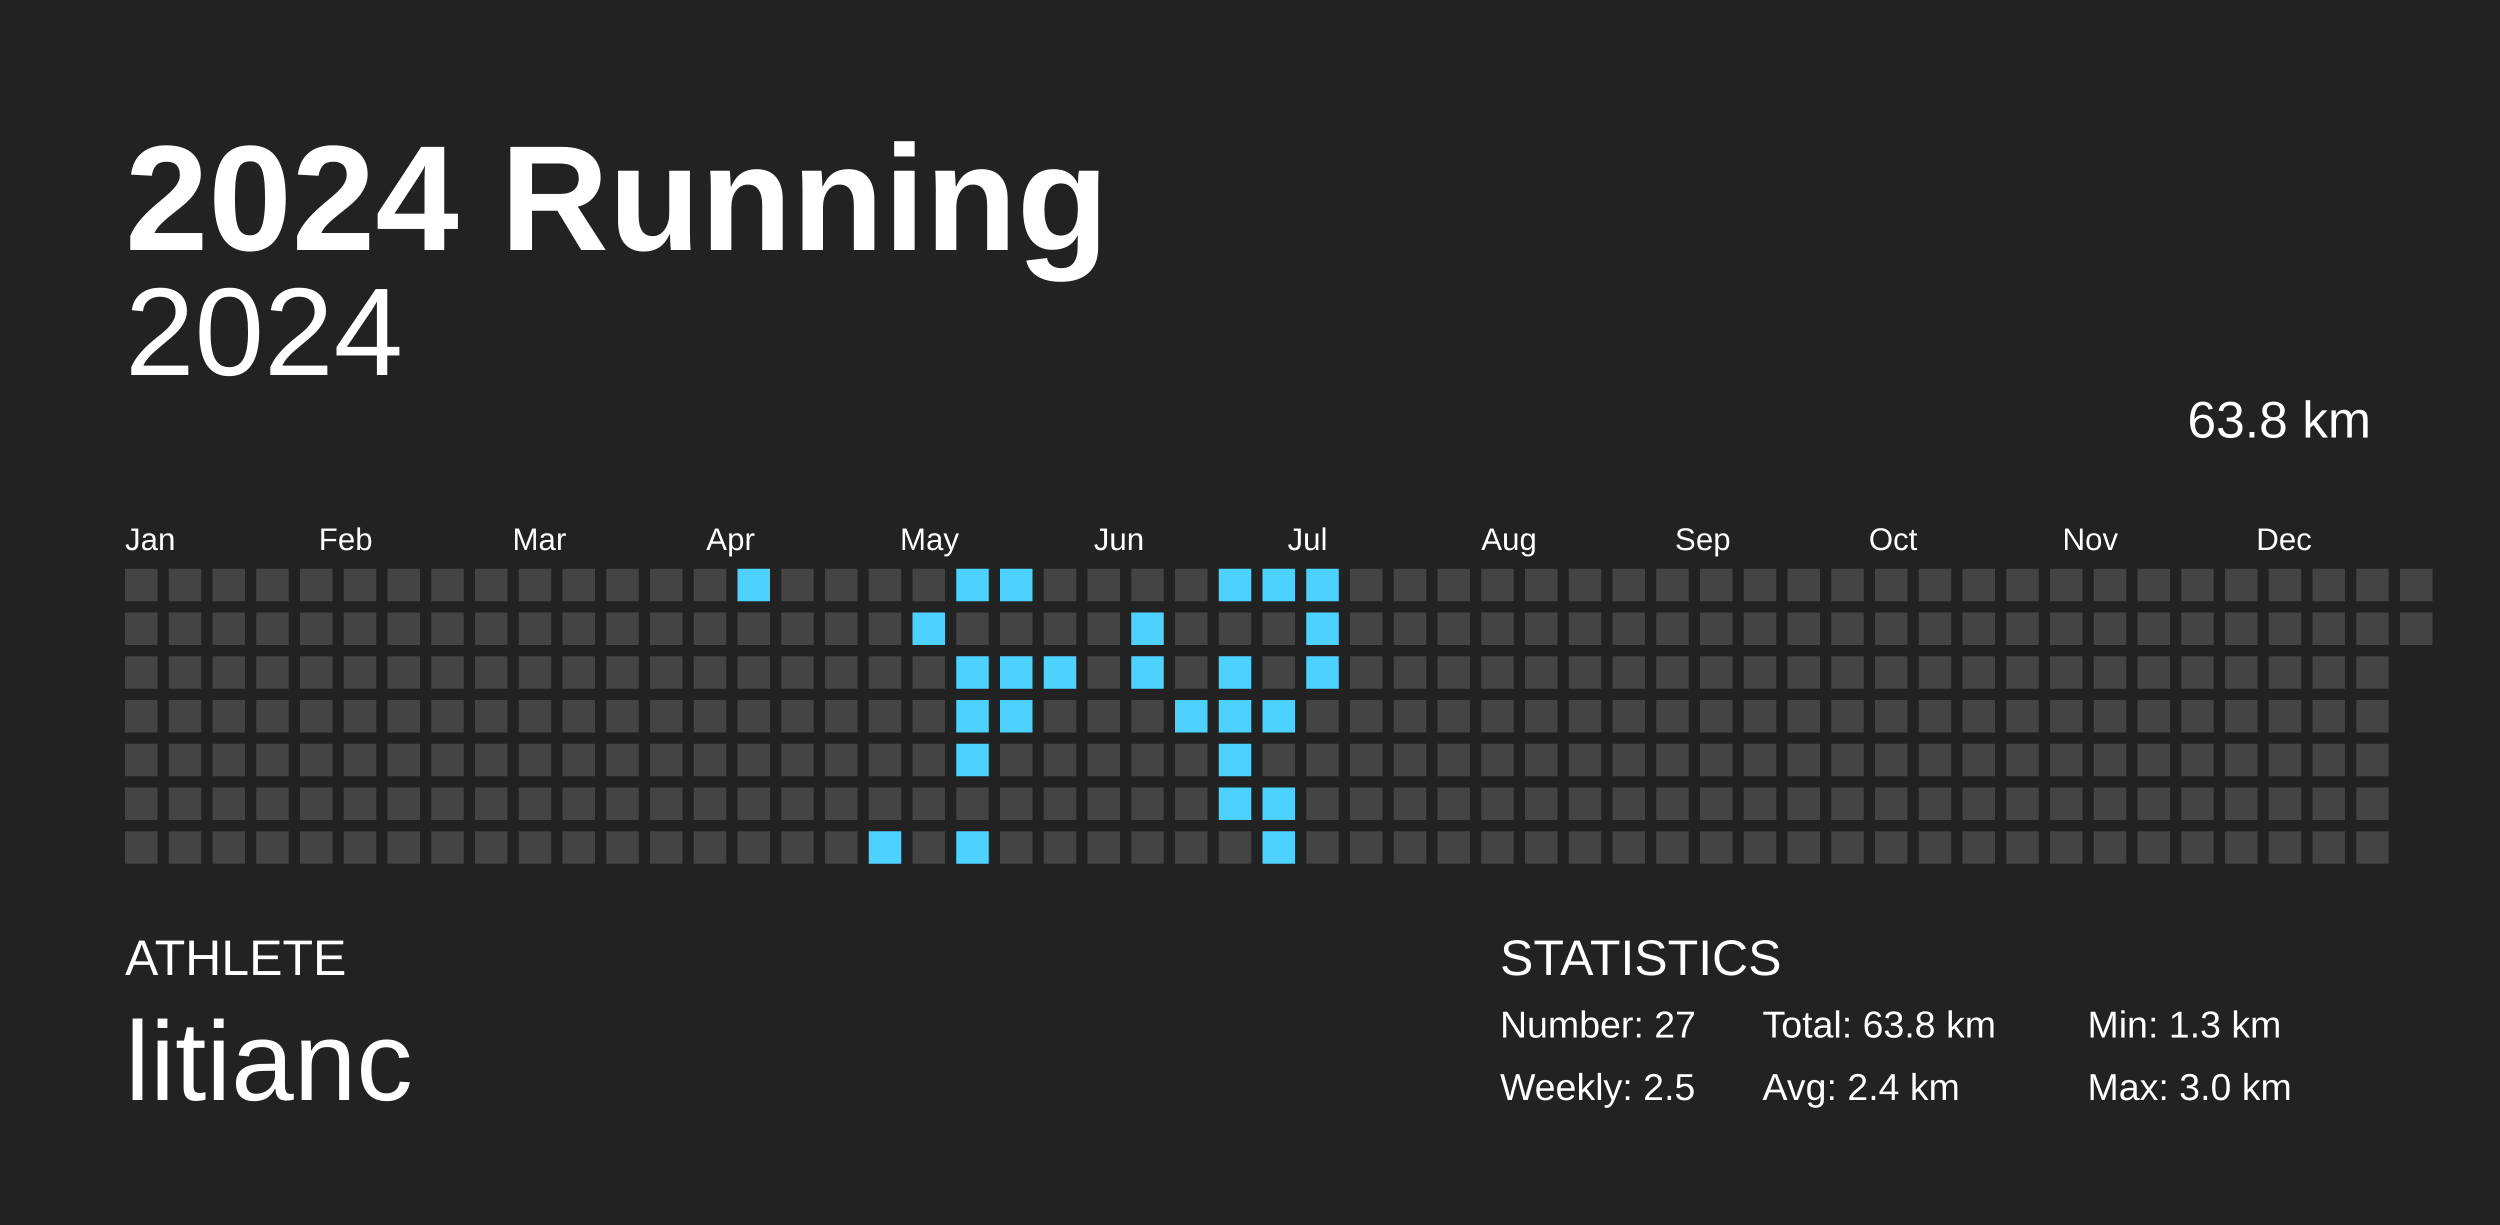
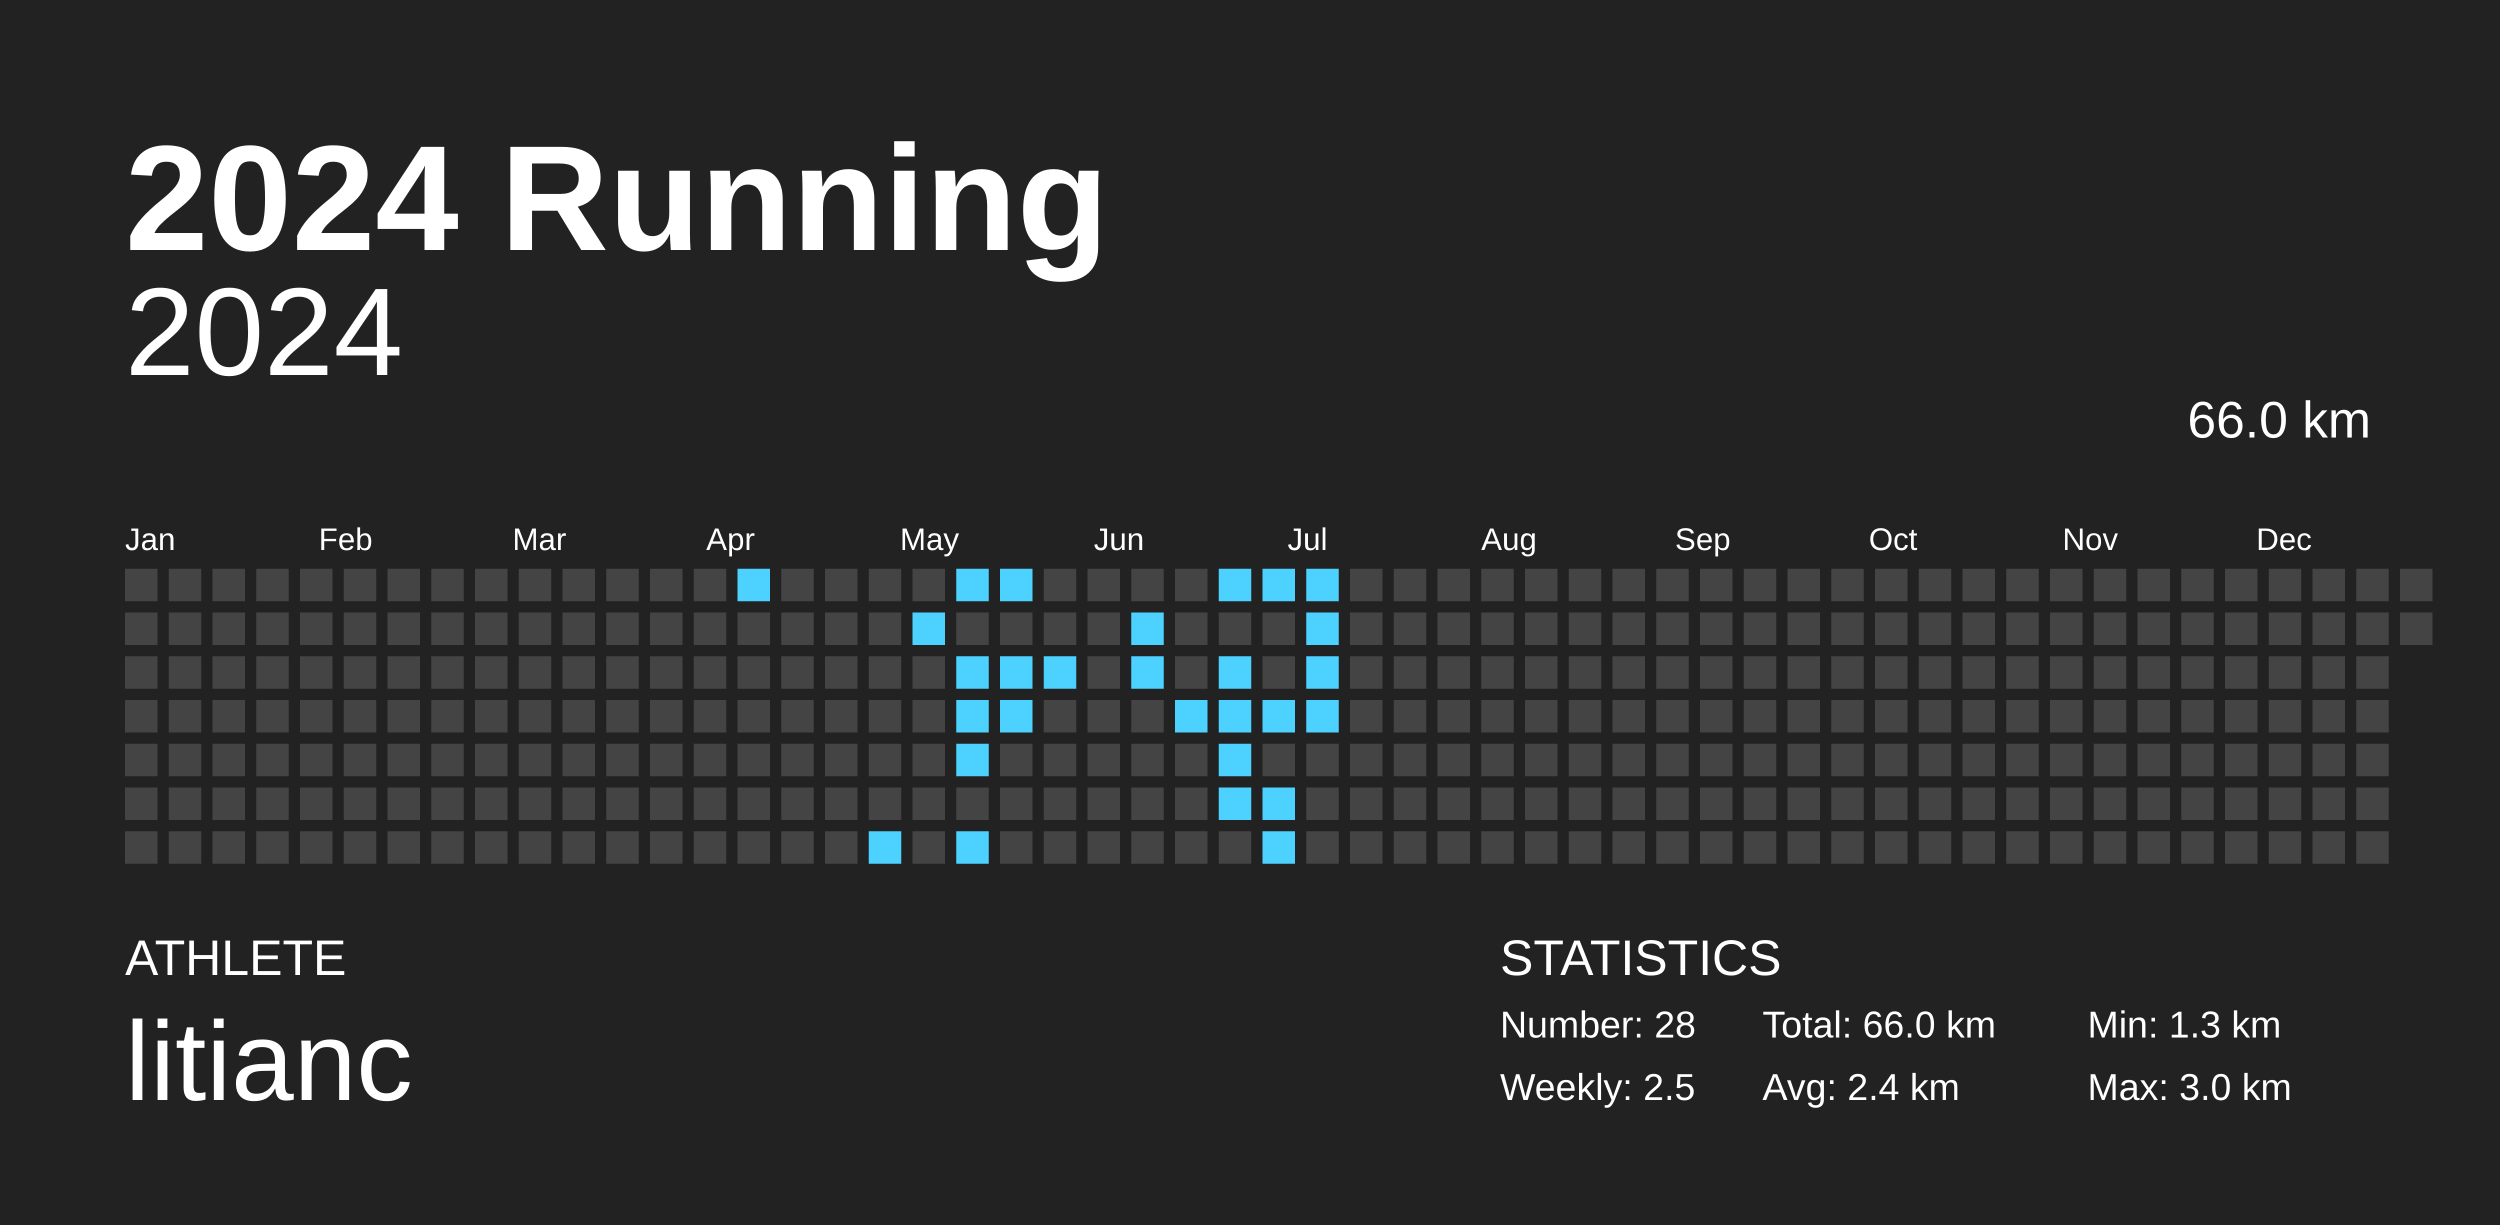
<svg xmlns="http://www.w3.org/2000/svg" baseProfile="full" height="98mm" version="1.1" viewBox="0,0,200,98" width="200mm">
  <defs />
  <rect fill="#222222" height="98" width="200" x="0" y="0" />
  <text fill="#FFFFFF" style="font-size:12px; font-family:Arial; font-weight:bold;" x="10" y="20">2024 Running</text>
  <text fill="#FFFFFF" style="font-size:4px; font-family:Arial" x="10" y="78">ATHLETE</text>
  <text fill="#FFFFFF" style="font-size:9px; font-family:Arial" x="10" y="88">litianc</text>
  <text fill="#FFFFFF" style="font-size:4px; font-family:Arial" x="120" y="78">STATISTICS</text>
-   <text fill="#FFFFFF" style="font-size:3px; font-family:Arial" x="120" y="83">Number: 27</text>
+   <text fill="#FFFFFF" style="font-size:3px; font-family:Arial" x="120" y="83">Number: 28</text>
  <text fill="#FFFFFF" style="font-size:3px; font-family:Arial" x="120" y="88">Weekly: 2.5</text>
-   <text fill="#FFFFFF" style="font-size:3px; font-family:Arial" x="141" y="83">Total: 63.8 km</text>
+   <text fill="#FFFFFF" style="font-size:3px; font-family:Arial" x="141" y="83">Total: 66.0 km</text>
  <text fill="#FFFFFF" style="font-size:3px; font-family:Arial" x="141" y="88">Avg: 2.4 km</text>
  <text fill="#FFFFFF" style="font-size:3px; font-family:Arial" x="167" y="83">Min: 1.3 km</text>
  <text fill="#FFFFFF" style="font-size:3px; font-family:Arial" x="167" y="88">Max: 3.0 km</text>
  <text alignment-baseline="hanging" fill="#FFFFFF" style="font-size:10.0px; font-family:Arial;" x="10" y="30">2024</text>
-   <text alignment-baseline="hanging" fill="#FFFFFF" style="font-size:4.125px; font-family:Arial;" x="175" y="35">63.8 km</text>
+   <text alignment-baseline="hanging" fill="#FFFFFF" style="font-size:4.125px; font-family:Arial;" x="175" y="35">66.0 km</text>
  <text fill="#FFFFFF" style="font-size:2.5px; font-family:Arial" x="10.0" y="44">Jan</text>
  <text fill="#FFFFFF" style="font-size:2.5px; font-family:Arial" x="25.5" y="44">Feb</text>
  <text fill="#FFFFFF" style="font-size:2.5px; font-family:Arial" x="41.0" y="44">Mar</text>
  <text fill="#FFFFFF" style="font-size:2.5px; font-family:Arial" x="56.5" y="44">Apr</text>
  <text fill="#FFFFFF" style="font-size:2.5px; font-family:Arial" x="72.0" y="44">May</text>
  <text fill="#FFFFFF" style="font-size:2.5px; font-family:Arial" x="87.5" y="44">Jun</text>
  <text fill="#FFFFFF" style="font-size:2.5px; font-family:Arial" x="103.0" y="44">Jul</text>
  <text fill="#FFFFFF" style="font-size:2.5px; font-family:Arial" x="118.5" y="44">Aug</text>
  <text fill="#FFFFFF" style="font-size:2.5px; font-family:Arial" x="134.0" y="44">Sep</text>
  <text fill="#FFFFFF" style="font-size:2.5px; font-family:Arial" x="149.5" y="44">Oct</text>
  <text fill="#FFFFFF" style="font-size:2.5px; font-family:Arial" x="165.0" y="44">Nov</text>
  <text fill="#FFFFFF" style="font-size:2.5px; font-family:Arial" x="180.5" y="44">Dec</text>
  <rect fill="#444444" height="2.6" width="2.6" x="10.0" y="45.5" />
  <rect fill="#444444" height="2.6" width="2.6" x="10.0" y="49.0" />
  <rect fill="#444444" height="2.6" width="2.6" x="10.0" y="52.5" />
  <rect fill="#444444" height="2.6" width="2.6" x="10.0" y="56.0" />
  <rect fill="#444444" height="2.6" width="2.6" x="10.0" y="59.5" />
  <rect fill="#444444" height="2.6" width="2.6" x="10.0" y="63.0" />
  <rect fill="#444444" height="2.6" width="2.6" x="10.0" y="66.5" />
  <rect fill="#444444" height="2.6" width="2.6" x="13.5" y="45.5" />
  <rect fill="#444444" height="2.6" width="2.6" x="13.5" y="49.0" />
  <rect fill="#444444" height="2.6" width="2.6" x="13.5" y="52.5" />
  <rect fill="#444444" height="2.6" width="2.6" x="13.5" y="56.0" />
  <rect fill="#444444" height="2.6" width="2.6" x="13.5" y="59.5" />
  <rect fill="#444444" height="2.6" width="2.6" x="13.5" y="63.0" />
  <rect fill="#444444" height="2.6" width="2.6" x="13.5" y="66.5" />
  <rect fill="#444444" height="2.6" width="2.6" x="17.0" y="45.5" />
  <rect fill="#444444" height="2.6" width="2.6" x="17.0" y="49.0" />
  <rect fill="#444444" height="2.6" width="2.6" x="17.0" y="52.5" />
  <rect fill="#444444" height="2.6" width="2.6" x="17.0" y="56.0" />
  <rect fill="#444444" height="2.6" width="2.6" x="17.0" y="59.5" />
  <rect fill="#444444" height="2.6" width="2.6" x="17.0" y="63.0" />
  <rect fill="#444444" height="2.6" width="2.6" x="17.0" y="66.5" />
  <rect fill="#444444" height="2.6" width="2.6" x="20.5" y="45.5" />
  <rect fill="#444444" height="2.6" width="2.6" x="20.5" y="49.0" />
  <rect fill="#444444" height="2.6" width="2.6" x="20.5" y="52.5" />
  <rect fill="#444444" height="2.6" width="2.6" x="20.5" y="56.0" />
  <rect fill="#444444" height="2.6" width="2.6" x="20.5" y="59.5" />
  <rect fill="#444444" height="2.6" width="2.6" x="20.5" y="63.0" />
  <rect fill="#444444" height="2.6" width="2.6" x="20.5" y="66.5" />
  <rect fill="#444444" height="2.6" width="2.6" x="24.0" y="45.5" />
  <rect fill="#444444" height="2.6" width="2.6" x="24.0" y="49.0" />
  <rect fill="#444444" height="2.6" width="2.6" x="24.0" y="52.5" />
  <rect fill="#444444" height="2.6" width="2.6" x="24.0" y="56.0" />
  <rect fill="#444444" height="2.6" width="2.6" x="24.0" y="59.5" />
  <rect fill="#444444" height="2.6" width="2.6" x="24.0" y="63.0" />
  <rect fill="#444444" height="2.6" width="2.6" x="24.0" y="66.5" />
  <rect fill="#444444" height="2.6" width="2.6" x="27.5" y="45.5" />
  <rect fill="#444444" height="2.6" width="2.6" x="27.5" y="49.0" />
  <rect fill="#444444" height="2.6" width="2.6" x="27.5" y="52.5" />
  <rect fill="#444444" height="2.6" width="2.6" x="27.5" y="56.0" />
  <rect fill="#444444" height="2.6" width="2.6" x="27.5" y="59.5" />
  <rect fill="#444444" height="2.6" width="2.6" x="27.5" y="63.0" />
  <rect fill="#444444" height="2.6" width="2.6" x="27.5" y="66.5" />
  <rect fill="#444444" height="2.6" width="2.6" x="31.0" y="45.5" />
  <rect fill="#444444" height="2.6" width="2.6" x="31.0" y="49.0" />
  <rect fill="#444444" height="2.6" width="2.6" x="31.0" y="52.5" />
  <rect fill="#444444" height="2.6" width="2.6" x="31.0" y="56.0" />
  <rect fill="#444444" height="2.6" width="2.6" x="31.0" y="59.5" />
  <rect fill="#444444" height="2.6" width="2.6" x="31.0" y="63.0" />
  <rect fill="#444444" height="2.6" width="2.6" x="31.0" y="66.5" />
  <rect fill="#444444" height="2.6" width="2.6" x="34.5" y="45.5" />
  <rect fill="#444444" height="2.6" width="2.6" x="34.5" y="49.0" />
  <rect fill="#444444" height="2.6" width="2.6" x="34.5" y="52.5" />
  <rect fill="#444444" height="2.6" width="2.6" x="34.5" y="56.0" />
  <rect fill="#444444" height="2.6" width="2.6" x="34.5" y="59.5" />
  <rect fill="#444444" height="2.6" width="2.6" x="34.5" y="63.0" />
  <rect fill="#444444" height="2.6" width="2.6" x="34.5" y="66.5" />
  <rect fill="#444444" height="2.6" width="2.6" x="38.0" y="45.5" />
  <rect fill="#444444" height="2.6" width="2.6" x="38.0" y="49.0" />
  <rect fill="#444444" height="2.6" width="2.6" x="38.0" y="52.5" />
  <rect fill="#444444" height="2.6" width="2.6" x="38.0" y="56.0" />
  <rect fill="#444444" height="2.6" width="2.6" x="38.0" y="59.5" />
  <rect fill="#444444" height="2.6" width="2.6" x="38.0" y="63.0" />
  <rect fill="#444444" height="2.6" width="2.6" x="38.0" y="66.5" />
  <rect fill="#444444" height="2.6" width="2.6" x="41.5" y="45.5" />
  <rect fill="#444444" height="2.6" width="2.6" x="41.5" y="49.0" />
  <rect fill="#444444" height="2.6" width="2.6" x="41.5" y="52.5" />
  <rect fill="#444444" height="2.6" width="2.6" x="41.5" y="56.0" />
  <rect fill="#444444" height="2.6" width="2.6" x="41.5" y="59.5" />
  <rect fill="#444444" height="2.6" width="2.6" x="41.5" y="63.0" />
  <rect fill="#444444" height="2.6" width="2.6" x="41.5" y="66.5" />
  <rect fill="#444444" height="2.6" width="2.6" x="45.0" y="45.5" />
  <rect fill="#444444" height="2.6" width="2.6" x="45.0" y="49.0" />
  <rect fill="#444444" height="2.6" width="2.6" x="45.0" y="52.5" />
  <rect fill="#444444" height="2.6" width="2.6" x="45.0" y="56.0" />
  <rect fill="#444444" height="2.6" width="2.6" x="45.0" y="59.5" />
  <rect fill="#444444" height="2.6" width="2.6" x="45.0" y="63.0" />
  <rect fill="#444444" height="2.6" width="2.6" x="45.0" y="66.5" />
  <rect fill="#444444" height="2.6" width="2.6" x="48.5" y="45.5" />
  <rect fill="#444444" height="2.6" width="2.6" x="48.5" y="49.0" />
  <rect fill="#444444" height="2.6" width="2.6" x="48.5" y="52.5" />
  <rect fill="#444444" height="2.6" width="2.6" x="48.5" y="56.0" />
  <rect fill="#444444" height="2.6" width="2.6" x="48.5" y="59.5" />
  <rect fill="#444444" height="2.6" width="2.6" x="48.5" y="63.0" />
  <rect fill="#444444" height="2.6" width="2.6" x="48.5" y="66.5" />
  <rect fill="#444444" height="2.6" width="2.6" x="52.0" y="45.5" />
  <rect fill="#444444" height="2.6" width="2.6" x="52.0" y="49.0" />
  <rect fill="#444444" height="2.6" width="2.6" x="52.0" y="52.5" />
  <rect fill="#444444" height="2.6" width="2.6" x="52.0" y="56.0" />
  <rect fill="#444444" height="2.6" width="2.6" x="52.0" y="59.5" />
  <rect fill="#444444" height="2.6" width="2.6" x="52.0" y="63.0" />
  <rect fill="#444444" height="2.6" width="2.6" x="52.0" y="66.5" />
  <rect fill="#444444" height="2.6" width="2.6" x="55.5" y="45.5" />
  <rect fill="#444444" height="2.6" width="2.6" x="55.5" y="49.0" />
  <rect fill="#444444" height="2.6" width="2.6" x="55.5" y="52.5" />
  <rect fill="#444444" height="2.6" width="2.6" x="55.5" y="56.0" />
  <rect fill="#444444" height="2.6" width="2.6" x="55.5" y="59.5" />
  <rect fill="#444444" height="2.6" width="2.6" x="55.5" y="63.0" />
  <rect fill="#444444" height="2.6" width="2.6" x="55.5" y="66.5" />
  <rect fill="#4dd2ff" height="2.6" width="2.6" x="59.0" y="45.5" />
  <rect fill="#444444" height="2.6" width="2.6" x="59.0" y="49.0" />
  <rect fill="#444444" height="2.6" width="2.6" x="59.0" y="52.5" />
  <rect fill="#444444" height="2.6" width="2.6" x="59.0" y="56.0" />
  <rect fill="#444444" height="2.6" width="2.6" x="59.0" y="59.5" />
  <rect fill="#444444" height="2.6" width="2.6" x="59.0" y="63.0" />
  <rect fill="#444444" height="2.6" width="2.6" x="59.0" y="66.5" />
  <rect fill="#444444" height="2.6" width="2.6" x="62.5" y="45.5" />
  <rect fill="#444444" height="2.6" width="2.6" x="62.5" y="49.0" />
  <rect fill="#444444" height="2.6" width="2.6" x="62.5" y="52.5" />
  <rect fill="#444444" height="2.6" width="2.6" x="62.5" y="56.0" />
  <rect fill="#444444" height="2.6" width="2.6" x="62.5" y="59.5" />
  <rect fill="#444444" height="2.6" width="2.6" x="62.5" y="63.0" />
  <rect fill="#444444" height="2.6" width="2.6" x="62.5" y="66.5" />
  <rect fill="#444444" height="2.6" width="2.6" x="66.0" y="45.5" />
  <rect fill="#444444" height="2.6" width="2.6" x="66.0" y="49.0" />
  <rect fill="#444444" height="2.6" width="2.6" x="66.0" y="52.5" />
  <rect fill="#444444" height="2.6" width="2.6" x="66.0" y="56.0" />
  <rect fill="#444444" height="2.6" width="2.6" x="66.0" y="59.5" />
  <rect fill="#444444" height="2.6" width="2.6" x="66.0" y="63.0" />
  <rect fill="#444444" height="2.6" width="2.6" x="66.0" y="66.5" />
  <rect fill="#444444" height="2.6" width="2.6" x="69.5" y="45.5" />
  <rect fill="#444444" height="2.6" width="2.6" x="69.5" y="49.0" />
  <rect fill="#444444" height="2.6" width="2.6" x="69.5" y="52.5" />
  <rect fill="#444444" height="2.6" width="2.6" x="69.5" y="56.0" />
  <rect fill="#444444" height="2.6" width="2.6" x="69.5" y="59.5" />
  <rect fill="#444444" height="2.6" width="2.6" x="69.5" y="63.0" />
  <rect fill="#4dd2ff" height="2.6" width="2.6" x="69.5" y="66.5" />
  <rect fill="#444444" height="2.6" width="2.6" x="73.0" y="45.5" />
  <rect fill="#4dd2ff" height="2.6" width="2.6" x="73.0" y="49.0" />
  <rect fill="#444444" height="2.6" width="2.6" x="73.0" y="52.5" />
  <rect fill="#444444" height="2.6" width="2.6" x="73.0" y="56.0" />
  <rect fill="#444444" height="2.6" width="2.6" x="73.0" y="59.5" />
  <rect fill="#444444" height="2.6" width="2.6" x="73.0" y="63.0" />
  <rect fill="#444444" height="2.6" width="2.6" x="73.0" y="66.5" />
  <rect fill="#4dd2ff" height="2.6" width="2.6" x="76.5" y="45.5" />
  <rect fill="#444444" height="2.6" width="2.6" x="76.5" y="49.0" />
  <rect fill="#4dd2ff" height="2.6" width="2.6" x="76.5" y="52.5" />
  <rect fill="#4dd2ff" height="2.6" width="2.6" x="76.5" y="56.0" />
  <rect fill="#4dd2ff" height="2.6" width="2.6" x="76.5" y="59.5" />
  <rect fill="#444444" height="2.6" width="2.6" x="76.5" y="63.0" />
  <rect fill="#4dd2ff" height="2.6" width="2.6" x="76.5" y="66.5" />
  <rect fill="#4dd2ff" height="2.6" width="2.6" x="80.0" y="45.5" />
  <rect fill="#444444" height="2.6" width="2.6" x="80.0" y="49.0" />
  <rect fill="#4dd2ff" height="2.6" width="2.6" x="80.0" y="52.5" />
  <rect fill="#4dd2ff" height="2.6" width="2.6" x="80.0" y="56.0" />
  <rect fill="#444444" height="2.6" width="2.6" x="80.0" y="59.5" />
  <rect fill="#444444" height="2.6" width="2.6" x="80.0" y="63.0" />
  <rect fill="#444444" height="2.6" width="2.6" x="80.0" y="66.5" />
  <rect fill="#444444" height="2.6" width="2.6" x="83.5" y="45.5" />
  <rect fill="#444444" height="2.6" width="2.6" x="83.5" y="49.0" />
  <rect fill="#4dd2ff" height="2.6" width="2.6" x="83.5" y="52.5" />
  <rect fill="#444444" height="2.6" width="2.6" x="83.5" y="56.0" />
  <rect fill="#444444" height="2.6" width="2.6" x="83.5" y="59.5" />
  <rect fill="#444444" height="2.6" width="2.6" x="83.5" y="63.0" />
  <rect fill="#444444" height="2.6" width="2.6" x="83.5" y="66.5" />
  <rect fill="#444444" height="2.6" width="2.6" x="87.0" y="45.5" />
  <rect fill="#444444" height="2.6" width="2.6" x="87.0" y="49.0" />
  <rect fill="#444444" height="2.6" width="2.6" x="87.0" y="52.5" />
  <rect fill="#444444" height="2.6" width="2.6" x="87.0" y="56.0" />
  <rect fill="#444444" height="2.6" width="2.6" x="87.0" y="59.5" />
  <rect fill="#444444" height="2.6" width="2.6" x="87.0" y="63.0" />
  <rect fill="#444444" height="2.6" width="2.6" x="87.0" y="66.5" />
  <rect fill="#444444" height="2.6" width="2.6" x="90.5" y="45.5" />
  <rect fill="#4dd2ff" height="2.6" width="2.6" x="90.5" y="49.0" />
  <rect fill="#4dd2ff" height="2.6" width="2.6" x="90.5" y="52.5" />
  <rect fill="#444444" height="2.6" width="2.6" x="90.5" y="56.0" />
  <rect fill="#444444" height="2.6" width="2.6" x="90.5" y="59.5" />
  <rect fill="#444444" height="2.6" width="2.6" x="90.5" y="63.0" />
  <rect fill="#444444" height="2.6" width="2.6" x="90.5" y="66.5" />
  <rect fill="#444444" height="2.6" width="2.6" x="94.0" y="45.5" />
  <rect fill="#444444" height="2.6" width="2.6" x="94.0" y="49.0" />
  <rect fill="#444444" height="2.6" width="2.6" x="94.0" y="52.5" />
  <rect fill="#4dd2ff" height="2.6" width="2.6" x="94.0" y="56.0" />
  <rect fill="#444444" height="2.6" width="2.6" x="94.0" y="59.5" />
  <rect fill="#444444" height="2.6" width="2.6" x="94.0" y="63.0" />
  <rect fill="#444444" height="2.6" width="2.6" x="94.0" y="66.5" />
  <rect fill="#4dd2ff" height="2.6" width="2.6" x="97.5" y="45.5" />
  <rect fill="#444444" height="2.6" width="2.6" x="97.5" y="49.0" />
  <rect fill="#4dd2ff" height="2.6" width="2.6" x="97.5" y="52.5" />
  <rect fill="#4dd2ff" height="2.6" width="2.6" x="97.5" y="56.0" />
  <rect fill="#4dd2ff" height="2.6" width="2.6" x="97.5" y="59.5" />
  <rect fill="#4dd2ff" height="2.6" width="2.6" x="97.5" y="63.0" />
  <rect fill="#444444" height="2.6" width="2.6" x="97.5" y="66.5" />
  <rect fill="#4dd2ff" height="2.6" width="2.6" x="101.0" y="45.5" />
  <rect fill="#444444" height="2.6" width="2.6" x="101.0" y="49.0" />
  <rect fill="#444444" height="2.6" width="2.6" x="101.0" y="52.5" />
  <rect fill="#4dd2ff" height="2.6" width="2.6" x="101.0" y="56.0" />
  <rect fill="#444444" height="2.6" width="2.6" x="101.0" y="59.5" />
  <rect fill="#4dd2ff" height="2.6" width="2.6" x="101.0" y="63.0" />
  <rect fill="#4dd2ff" height="2.6" width="2.6" x="101.0" y="66.5" />
  <rect fill="#4dd2ff" height="2.6" width="2.6" x="104.5" y="45.5" />
  <rect fill="#4dd2ff" height="2.6" width="2.6" x="104.5" y="49.0" />
  <rect fill="#4dd2ff" height="2.6" width="2.6" x="104.5" y="52.5" />
-   <rect fill="#444444" height="2.6" width="2.6" x="104.5" y="56.0" />
+   <rect fill="#4dd2ff" height="2.6" width="2.6" x="104.5" y="56.0" />
  <rect fill="#444444" height="2.6" width="2.6" x="104.5" y="59.5" />
  <rect fill="#444444" height="2.6" width="2.6" x="104.5" y="63.0" />
  <rect fill="#444444" height="2.6" width="2.6" x="104.5" y="66.5" />
  <rect fill="#444444" height="2.6" width="2.6" x="108.0" y="45.5" />
  <rect fill="#444444" height="2.6" width="2.6" x="108.0" y="49.0" />
  <rect fill="#444444" height="2.6" width="2.6" x="108.0" y="52.5" />
  <rect fill="#444444" height="2.6" width="2.6" x="108.0" y="56.0" />
  <rect fill="#444444" height="2.6" width="2.6" x="108.0" y="59.5" />
  <rect fill="#444444" height="2.6" width="2.6" x="108.0" y="63.0" />
  <rect fill="#444444" height="2.6" width="2.6" x="108.0" y="66.5" />
  <rect fill="#444444" height="2.6" width="2.6" x="111.5" y="45.5" />
  <rect fill="#444444" height="2.6" width="2.6" x="111.5" y="49.0" />
  <rect fill="#444444" height="2.6" width="2.6" x="111.5" y="52.5" />
  <rect fill="#444444" height="2.6" width="2.6" x="111.5" y="56.0" />
  <rect fill="#444444" height="2.6" width="2.6" x="111.5" y="59.5" />
  <rect fill="#444444" height="2.6" width="2.6" x="111.5" y="63.0" />
  <rect fill="#444444" height="2.6" width="2.6" x="111.5" y="66.5" />
  <rect fill="#444444" height="2.6" width="2.6" x="115.0" y="45.5" />
  <rect fill="#444444" height="2.6" width="2.6" x="115.0" y="49.0" />
  <rect fill="#444444" height="2.6" width="2.6" x="115.0" y="52.5" />
  <rect fill="#444444" height="2.6" width="2.6" x="115.0" y="56.0" />
  <rect fill="#444444" height="2.6" width="2.6" x="115.0" y="59.5" />
  <rect fill="#444444" height="2.6" width="2.6" x="115.0" y="63.0" />
  <rect fill="#444444" height="2.6" width="2.6" x="115.0" y="66.5" />
  <rect fill="#444444" height="2.6" width="2.6" x="118.5" y="45.5" />
  <rect fill="#444444" height="2.6" width="2.6" x="118.5" y="49.0" />
  <rect fill="#444444" height="2.6" width="2.6" x="118.5" y="52.5" />
  <rect fill="#444444" height="2.6" width="2.6" x="118.5" y="56.0" />
  <rect fill="#444444" height="2.6" width="2.6" x="118.5" y="59.5" />
  <rect fill="#444444" height="2.6" width="2.6" x="118.5" y="63.0" />
  <rect fill="#444444" height="2.6" width="2.6" x="118.5" y="66.5" />
  <rect fill="#444444" height="2.6" width="2.6" x="122.0" y="45.5" />
  <rect fill="#444444" height="2.6" width="2.6" x="122.0" y="49.0" />
  <rect fill="#444444" height="2.6" width="2.6" x="122.0" y="52.5" />
  <rect fill="#444444" height="2.6" width="2.6" x="122.0" y="56.0" />
  <rect fill="#444444" height="2.6" width="2.6" x="122.0" y="59.5" />
  <rect fill="#444444" height="2.6" width="2.6" x="122.0" y="63.0" />
  <rect fill="#444444" height="2.6" width="2.6" x="122.0" y="66.5" />
  <rect fill="#444444" height="2.6" width="2.6" x="125.5" y="45.5" />
  <rect fill="#444444" height="2.6" width="2.6" x="125.5" y="49.0" />
  <rect fill="#444444" height="2.6" width="2.6" x="125.5" y="52.5" />
  <rect fill="#444444" height="2.6" width="2.6" x="125.5" y="56.0" />
  <rect fill="#444444" height="2.6" width="2.6" x="125.5" y="59.5" />
  <rect fill="#444444" height="2.6" width="2.6" x="125.5" y="63.0" />
  <rect fill="#444444" height="2.6" width="2.6" x="125.5" y="66.5" />
  <rect fill="#444444" height="2.6" width="2.6" x="129.0" y="45.5" />
  <rect fill="#444444" height="2.6" width="2.6" x="129.0" y="49.0" />
  <rect fill="#444444" height="2.6" width="2.6" x="129.0" y="52.5" />
  <rect fill="#444444" height="2.6" width="2.6" x="129.0" y="56.0" />
  <rect fill="#444444" height="2.6" width="2.6" x="129.0" y="59.5" />
  <rect fill="#444444" height="2.6" width="2.6" x="129.0" y="63.0" />
  <rect fill="#444444" height="2.6" width="2.6" x="129.0" y="66.5" />
  <rect fill="#444444" height="2.6" width="2.6" x="132.5" y="45.5" />
  <rect fill="#444444" height="2.6" width="2.6" x="132.5" y="49.0" />
  <rect fill="#444444" height="2.6" width="2.6" x="132.5" y="52.5" />
  <rect fill="#444444" height="2.6" width="2.6" x="132.5" y="56.0" />
  <rect fill="#444444" height="2.6" width="2.6" x="132.5" y="59.5" />
  <rect fill="#444444" height="2.6" width="2.6" x="132.5" y="63.0" />
  <rect fill="#444444" height="2.6" width="2.6" x="132.5" y="66.5" />
  <rect fill="#444444" height="2.6" width="2.6" x="136.0" y="45.5" />
  <rect fill="#444444" height="2.6" width="2.6" x="136.0" y="49.0" />
  <rect fill="#444444" height="2.6" width="2.6" x="136.0" y="52.5" />
  <rect fill="#444444" height="2.6" width="2.6" x="136.0" y="56.0" />
  <rect fill="#444444" height="2.6" width="2.6" x="136.0" y="59.5" />
  <rect fill="#444444" height="2.6" width="2.6" x="136.0" y="63.0" />
  <rect fill="#444444" height="2.6" width="2.6" x="136.0" y="66.5" />
  <rect fill="#444444" height="2.6" width="2.6" x="139.5" y="45.5" />
  <rect fill="#444444" height="2.6" width="2.6" x="139.5" y="49.0" />
  <rect fill="#444444" height="2.6" width="2.6" x="139.5" y="52.5" />
  <rect fill="#444444" height="2.6" width="2.6" x="139.5" y="56.0" />
  <rect fill="#444444" height="2.6" width="2.6" x="139.5" y="59.5" />
  <rect fill="#444444" height="2.6" width="2.6" x="139.5" y="63.0" />
  <rect fill="#444444" height="2.6" width="2.6" x="139.5" y="66.5" />
  <rect fill="#444444" height="2.6" width="2.6" x="143.0" y="45.5" />
  <rect fill="#444444" height="2.6" width="2.6" x="143.0" y="49.0" />
  <rect fill="#444444" height="2.6" width="2.6" x="143.0" y="52.5" />
  <rect fill="#444444" height="2.6" width="2.6" x="143.0" y="56.0" />
  <rect fill="#444444" height="2.6" width="2.6" x="143.0" y="59.5" />
  <rect fill="#444444" height="2.6" width="2.6" x="143.0" y="63.0" />
  <rect fill="#444444" height="2.6" width="2.6" x="143.0" y="66.5" />
  <rect fill="#444444" height="2.6" width="2.6" x="146.5" y="45.5" />
  <rect fill="#444444" height="2.6" width="2.6" x="146.5" y="49.0" />
  <rect fill="#444444" height="2.6" width="2.6" x="146.5" y="52.5" />
  <rect fill="#444444" height="2.6" width="2.6" x="146.5" y="56.0" />
  <rect fill="#444444" height="2.6" width="2.6" x="146.5" y="59.5" />
  <rect fill="#444444" height="2.6" width="2.6" x="146.5" y="63.0" />
  <rect fill="#444444" height="2.6" width="2.6" x="146.5" y="66.5" />
  <rect fill="#444444" height="2.6" width="2.6" x="150.0" y="45.5" />
  <rect fill="#444444" height="2.6" width="2.6" x="150.0" y="49.0" />
  <rect fill="#444444" height="2.6" width="2.6" x="150.0" y="52.5" />
  <rect fill="#444444" height="2.6" width="2.6" x="150.0" y="56.0" />
  <rect fill="#444444" height="2.6" width="2.6" x="150.0" y="59.5" />
  <rect fill="#444444" height="2.6" width="2.6" x="150.0" y="63.0" />
  <rect fill="#444444" height="2.6" width="2.6" x="150.0" y="66.5" />
  <rect fill="#444444" height="2.6" width="2.6" x="153.5" y="45.5" />
  <rect fill="#444444" height="2.6" width="2.6" x="153.5" y="49.0" />
  <rect fill="#444444" height="2.6" width="2.6" x="153.5" y="52.5" />
  <rect fill="#444444" height="2.6" width="2.6" x="153.5" y="56.0" />
  <rect fill="#444444" height="2.6" width="2.6" x="153.5" y="59.5" />
  <rect fill="#444444" height="2.6" width="2.6" x="153.5" y="63.0" />
  <rect fill="#444444" height="2.6" width="2.6" x="153.5" y="66.5" />
  <rect fill="#444444" height="2.6" width="2.6" x="157.0" y="45.5" />
  <rect fill="#444444" height="2.6" width="2.6" x="157.0" y="49.0" />
  <rect fill="#444444" height="2.6" width="2.6" x="157.0" y="52.5" />
  <rect fill="#444444" height="2.6" width="2.6" x="157.0" y="56.0" />
  <rect fill="#444444" height="2.6" width="2.6" x="157.0" y="59.5" />
  <rect fill="#444444" height="2.6" width="2.6" x="157.0" y="63.0" />
  <rect fill="#444444" height="2.6" width="2.6" x="157.0" y="66.5" />
  <rect fill="#444444" height="2.6" width="2.6" x="160.5" y="45.5" />
  <rect fill="#444444" height="2.6" width="2.6" x="160.5" y="49.0" />
  <rect fill="#444444" height="2.6" width="2.6" x="160.5" y="52.5" />
  <rect fill="#444444" height="2.6" width="2.6" x="160.5" y="56.0" />
  <rect fill="#444444" height="2.6" width="2.6" x="160.5" y="59.5" />
  <rect fill="#444444" height="2.6" width="2.6" x="160.5" y="63.0" />
  <rect fill="#444444" height="2.6" width="2.6" x="160.5" y="66.5" />
  <rect fill="#444444" height="2.6" width="2.6" x="164.0" y="45.5" />
  <rect fill="#444444" height="2.6" width="2.6" x="164.0" y="49.0" />
  <rect fill="#444444" height="2.6" width="2.6" x="164.0" y="52.5" />
  <rect fill="#444444" height="2.6" width="2.6" x="164.0" y="56.0" />
  <rect fill="#444444" height="2.6" width="2.6" x="164.0" y="59.5" />
  <rect fill="#444444" height="2.6" width="2.6" x="164.0" y="63.0" />
  <rect fill="#444444" height="2.6" width="2.6" x="164.0" y="66.5" />
  <rect fill="#444444" height="2.6" width="2.6" x="167.5" y="45.5" />
  <rect fill="#444444" height="2.6" width="2.6" x="167.5" y="49.0" />
  <rect fill="#444444" height="2.6" width="2.6" x="167.5" y="52.5" />
  <rect fill="#444444" height="2.6" width="2.6" x="167.5" y="56.0" />
  <rect fill="#444444" height="2.6" width="2.6" x="167.5" y="59.5" />
  <rect fill="#444444" height="2.6" width="2.6" x="167.5" y="63.0" />
  <rect fill="#444444" height="2.6" width="2.6" x="167.5" y="66.5" />
  <rect fill="#444444" height="2.6" width="2.6" x="171.0" y="45.5" />
  <rect fill="#444444" height="2.6" width="2.6" x="171.0" y="49.0" />
  <rect fill="#444444" height="2.6" width="2.6" x="171.0" y="52.5" />
  <rect fill="#444444" height="2.6" width="2.6" x="171.0" y="56.0" />
  <rect fill="#444444" height="2.6" width="2.6" x="171.0" y="59.5" />
  <rect fill="#444444" height="2.6" width="2.6" x="171.0" y="63.0" />
  <rect fill="#444444" height="2.6" width="2.6" x="171.0" y="66.5" />
  <rect fill="#444444" height="2.6" width="2.6" x="174.5" y="45.5" />
  <rect fill="#444444" height="2.6" width="2.6" x="174.5" y="49.0" />
  <rect fill="#444444" height="2.6" width="2.6" x="174.5" y="52.5" />
  <rect fill="#444444" height="2.6" width="2.6" x="174.5" y="56.0" />
  <rect fill="#444444" height="2.6" width="2.6" x="174.5" y="59.5" />
  <rect fill="#444444" height="2.6" width="2.6" x="174.5" y="63.0" />
  <rect fill="#444444" height="2.6" width="2.6" x="174.5" y="66.5" />
  <rect fill="#444444" height="2.6" width="2.6" x="178.0" y="45.5" />
  <rect fill="#444444" height="2.6" width="2.6" x="178.0" y="49.0" />
  <rect fill="#444444" height="2.6" width="2.6" x="178.0" y="52.5" />
  <rect fill="#444444" height="2.6" width="2.6" x="178.0" y="56.0" />
  <rect fill="#444444" height="2.6" width="2.6" x="178.0" y="59.5" />
  <rect fill="#444444" height="2.6" width="2.6" x="178.0" y="63.0" />
  <rect fill="#444444" height="2.6" width="2.6" x="178.0" y="66.5" />
  <rect fill="#444444" height="2.6" width="2.6" x="181.5" y="45.5" />
  <rect fill="#444444" height="2.6" width="2.6" x="181.5" y="49.0" />
  <rect fill="#444444" height="2.6" width="2.6" x="181.5" y="52.5" />
  <rect fill="#444444" height="2.6" width="2.6" x="181.5" y="56.0" />
  <rect fill="#444444" height="2.6" width="2.6" x="181.5" y="59.5" />
  <rect fill="#444444" height="2.6" width="2.6" x="181.5" y="63.0" />
  <rect fill="#444444" height="2.6" width="2.6" x="181.5" y="66.5" />
  <rect fill="#444444" height="2.6" width="2.6" x="185.0" y="45.5" />
  <rect fill="#444444" height="2.6" width="2.6" x="185.0" y="49.0" />
  <rect fill="#444444" height="2.6" width="2.6" x="185.0" y="52.5" />
  <rect fill="#444444" height="2.6" width="2.6" x="185.0" y="56.0" />
  <rect fill="#444444" height="2.6" width="2.6" x="185.0" y="59.5" />
  <rect fill="#444444" height="2.6" width="2.6" x="185.0" y="63.0" />
  <rect fill="#444444" height="2.6" width="2.6" x="185.0" y="66.5" />
  <rect fill="#444444" height="2.6" width="2.6" x="188.5" y="45.5" />
  <rect fill="#444444" height="2.6" width="2.6" x="188.5" y="49.0" />
  <rect fill="#444444" height="2.6" width="2.6" x="188.5" y="52.5" />
  <rect fill="#444444" height="2.6" width="2.6" x="188.5" y="56.0" />
  <rect fill="#444444" height="2.6" width="2.6" x="188.5" y="59.5" />
  <rect fill="#444444" height="2.6" width="2.6" x="188.5" y="63.0" />
  <rect fill="#444444" height="2.6" width="2.6" x="188.5" y="66.5" />
  <rect fill="#444444" height="2.6" width="2.6" x="192.0" y="45.5" />
  <rect fill="#444444" height="2.6" width="2.6" x="192.0" y="49.0" />
</svg>
